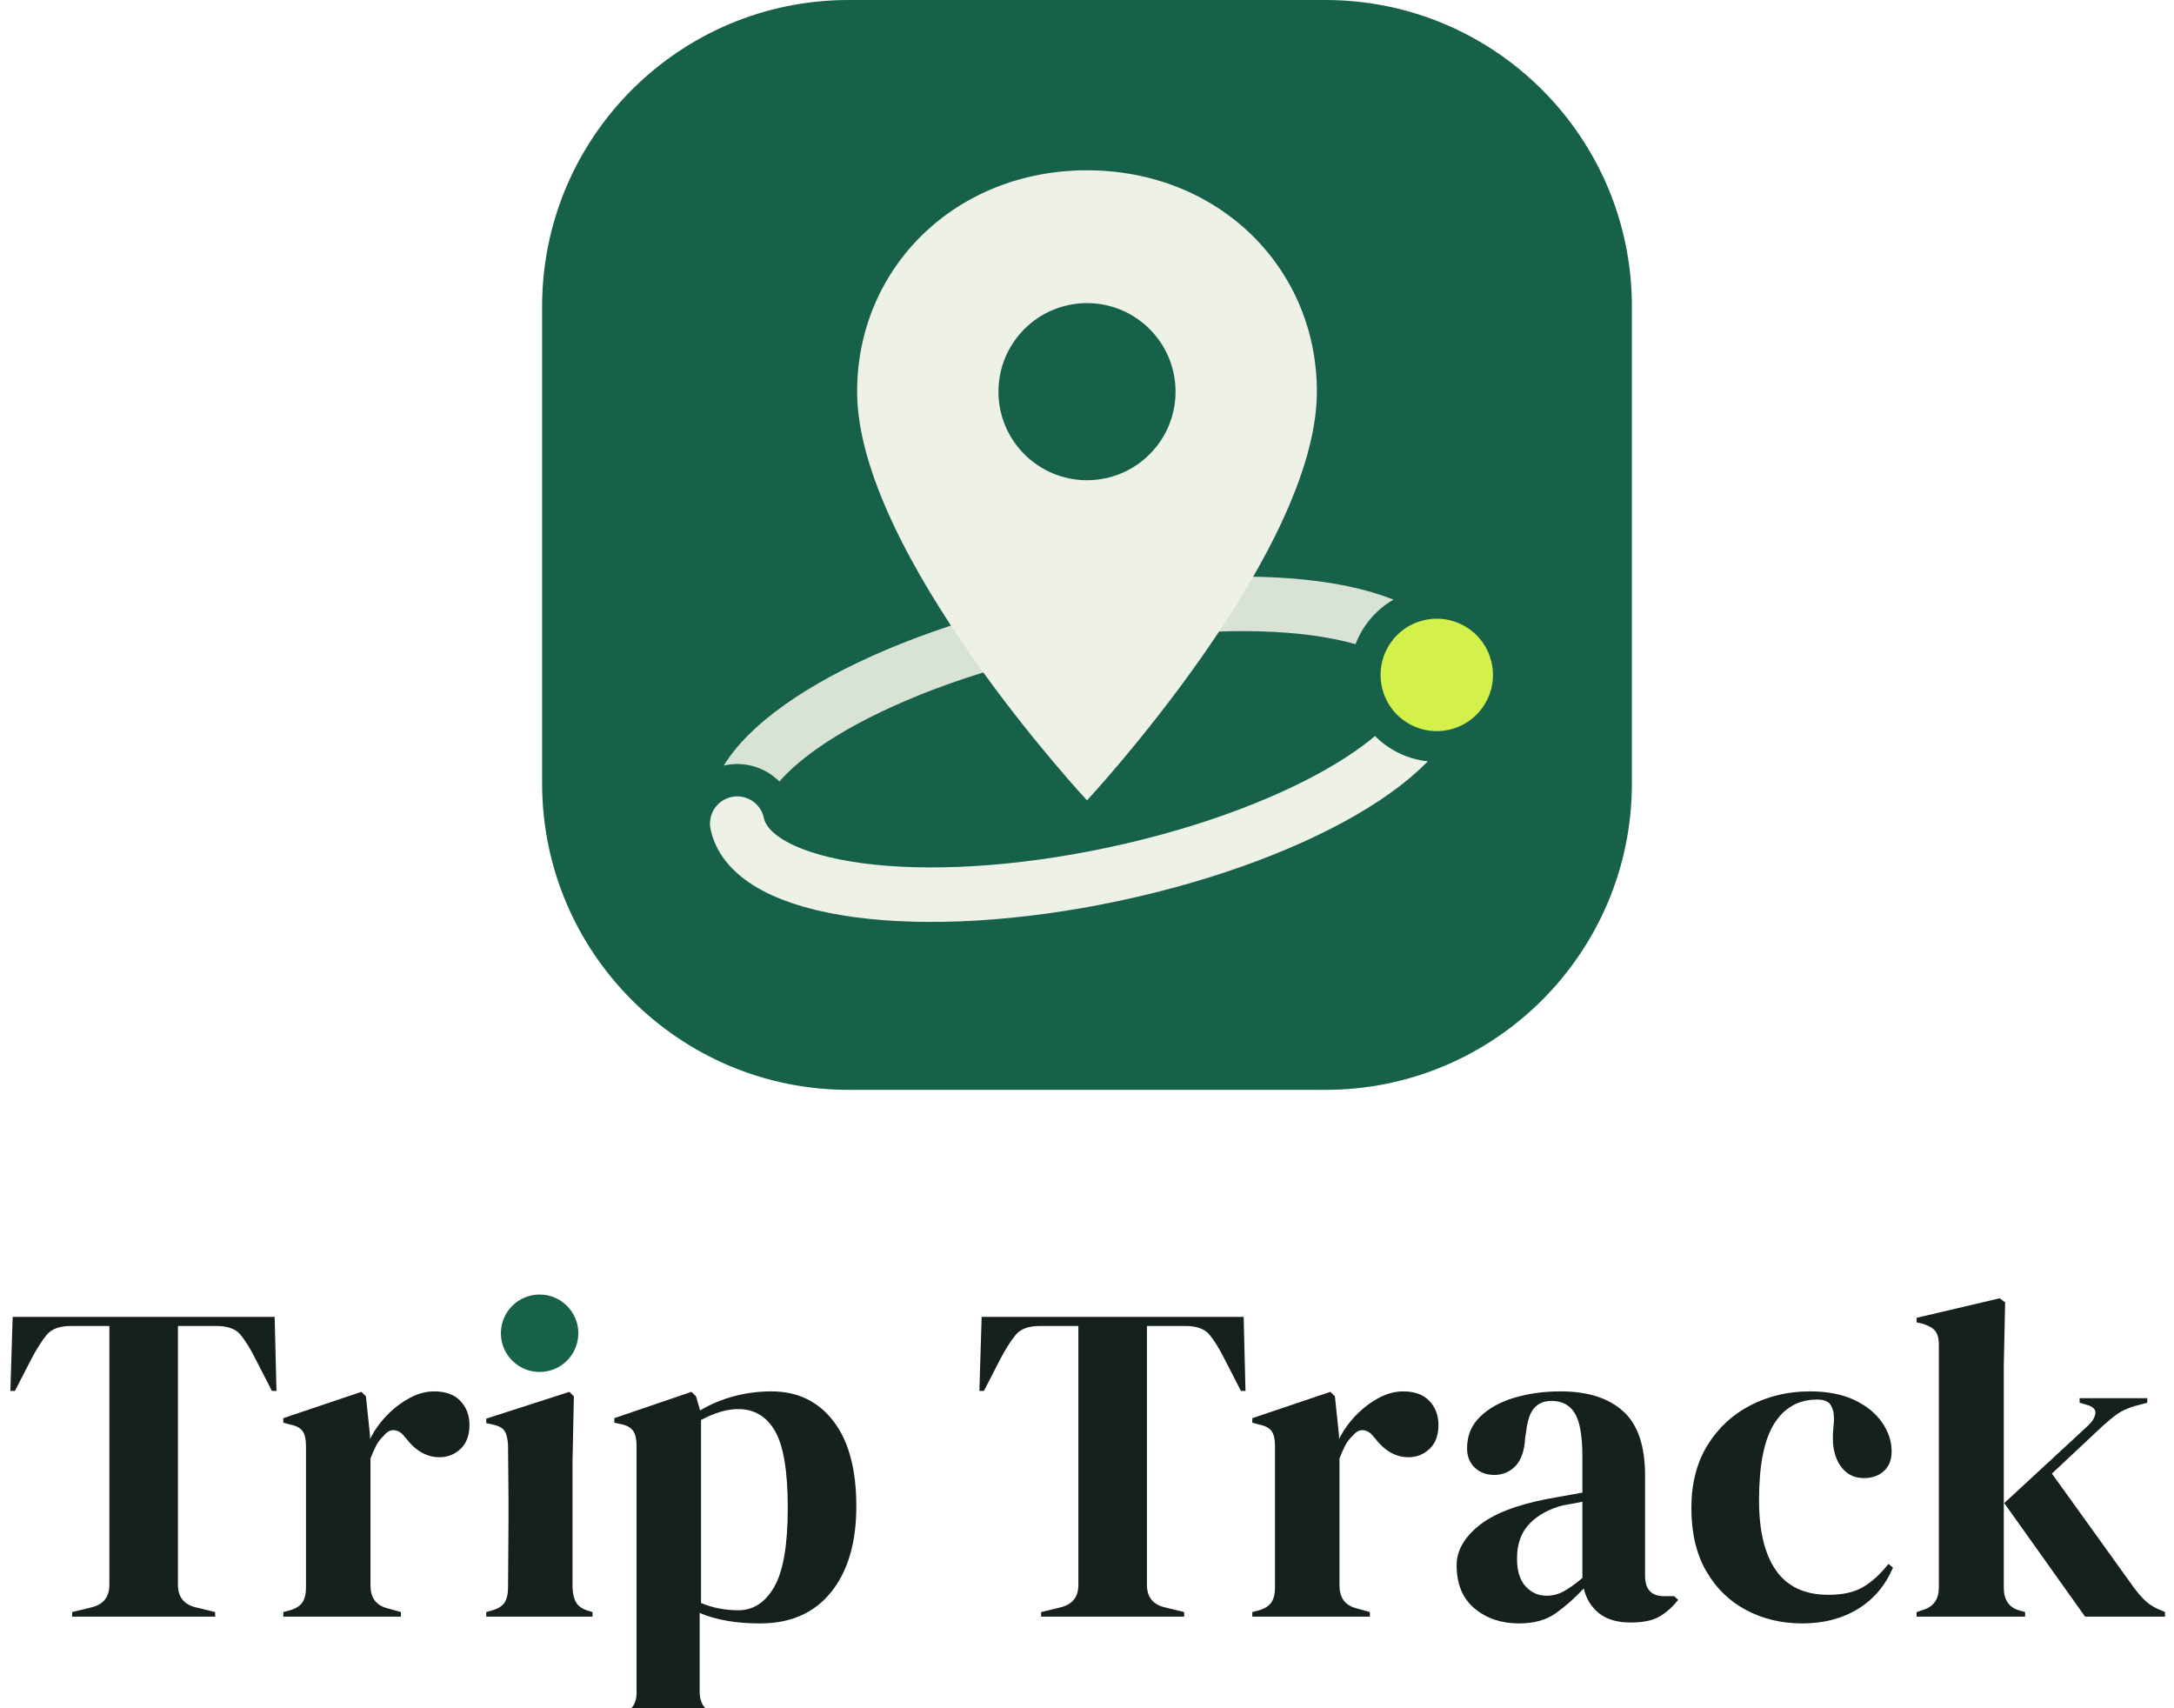
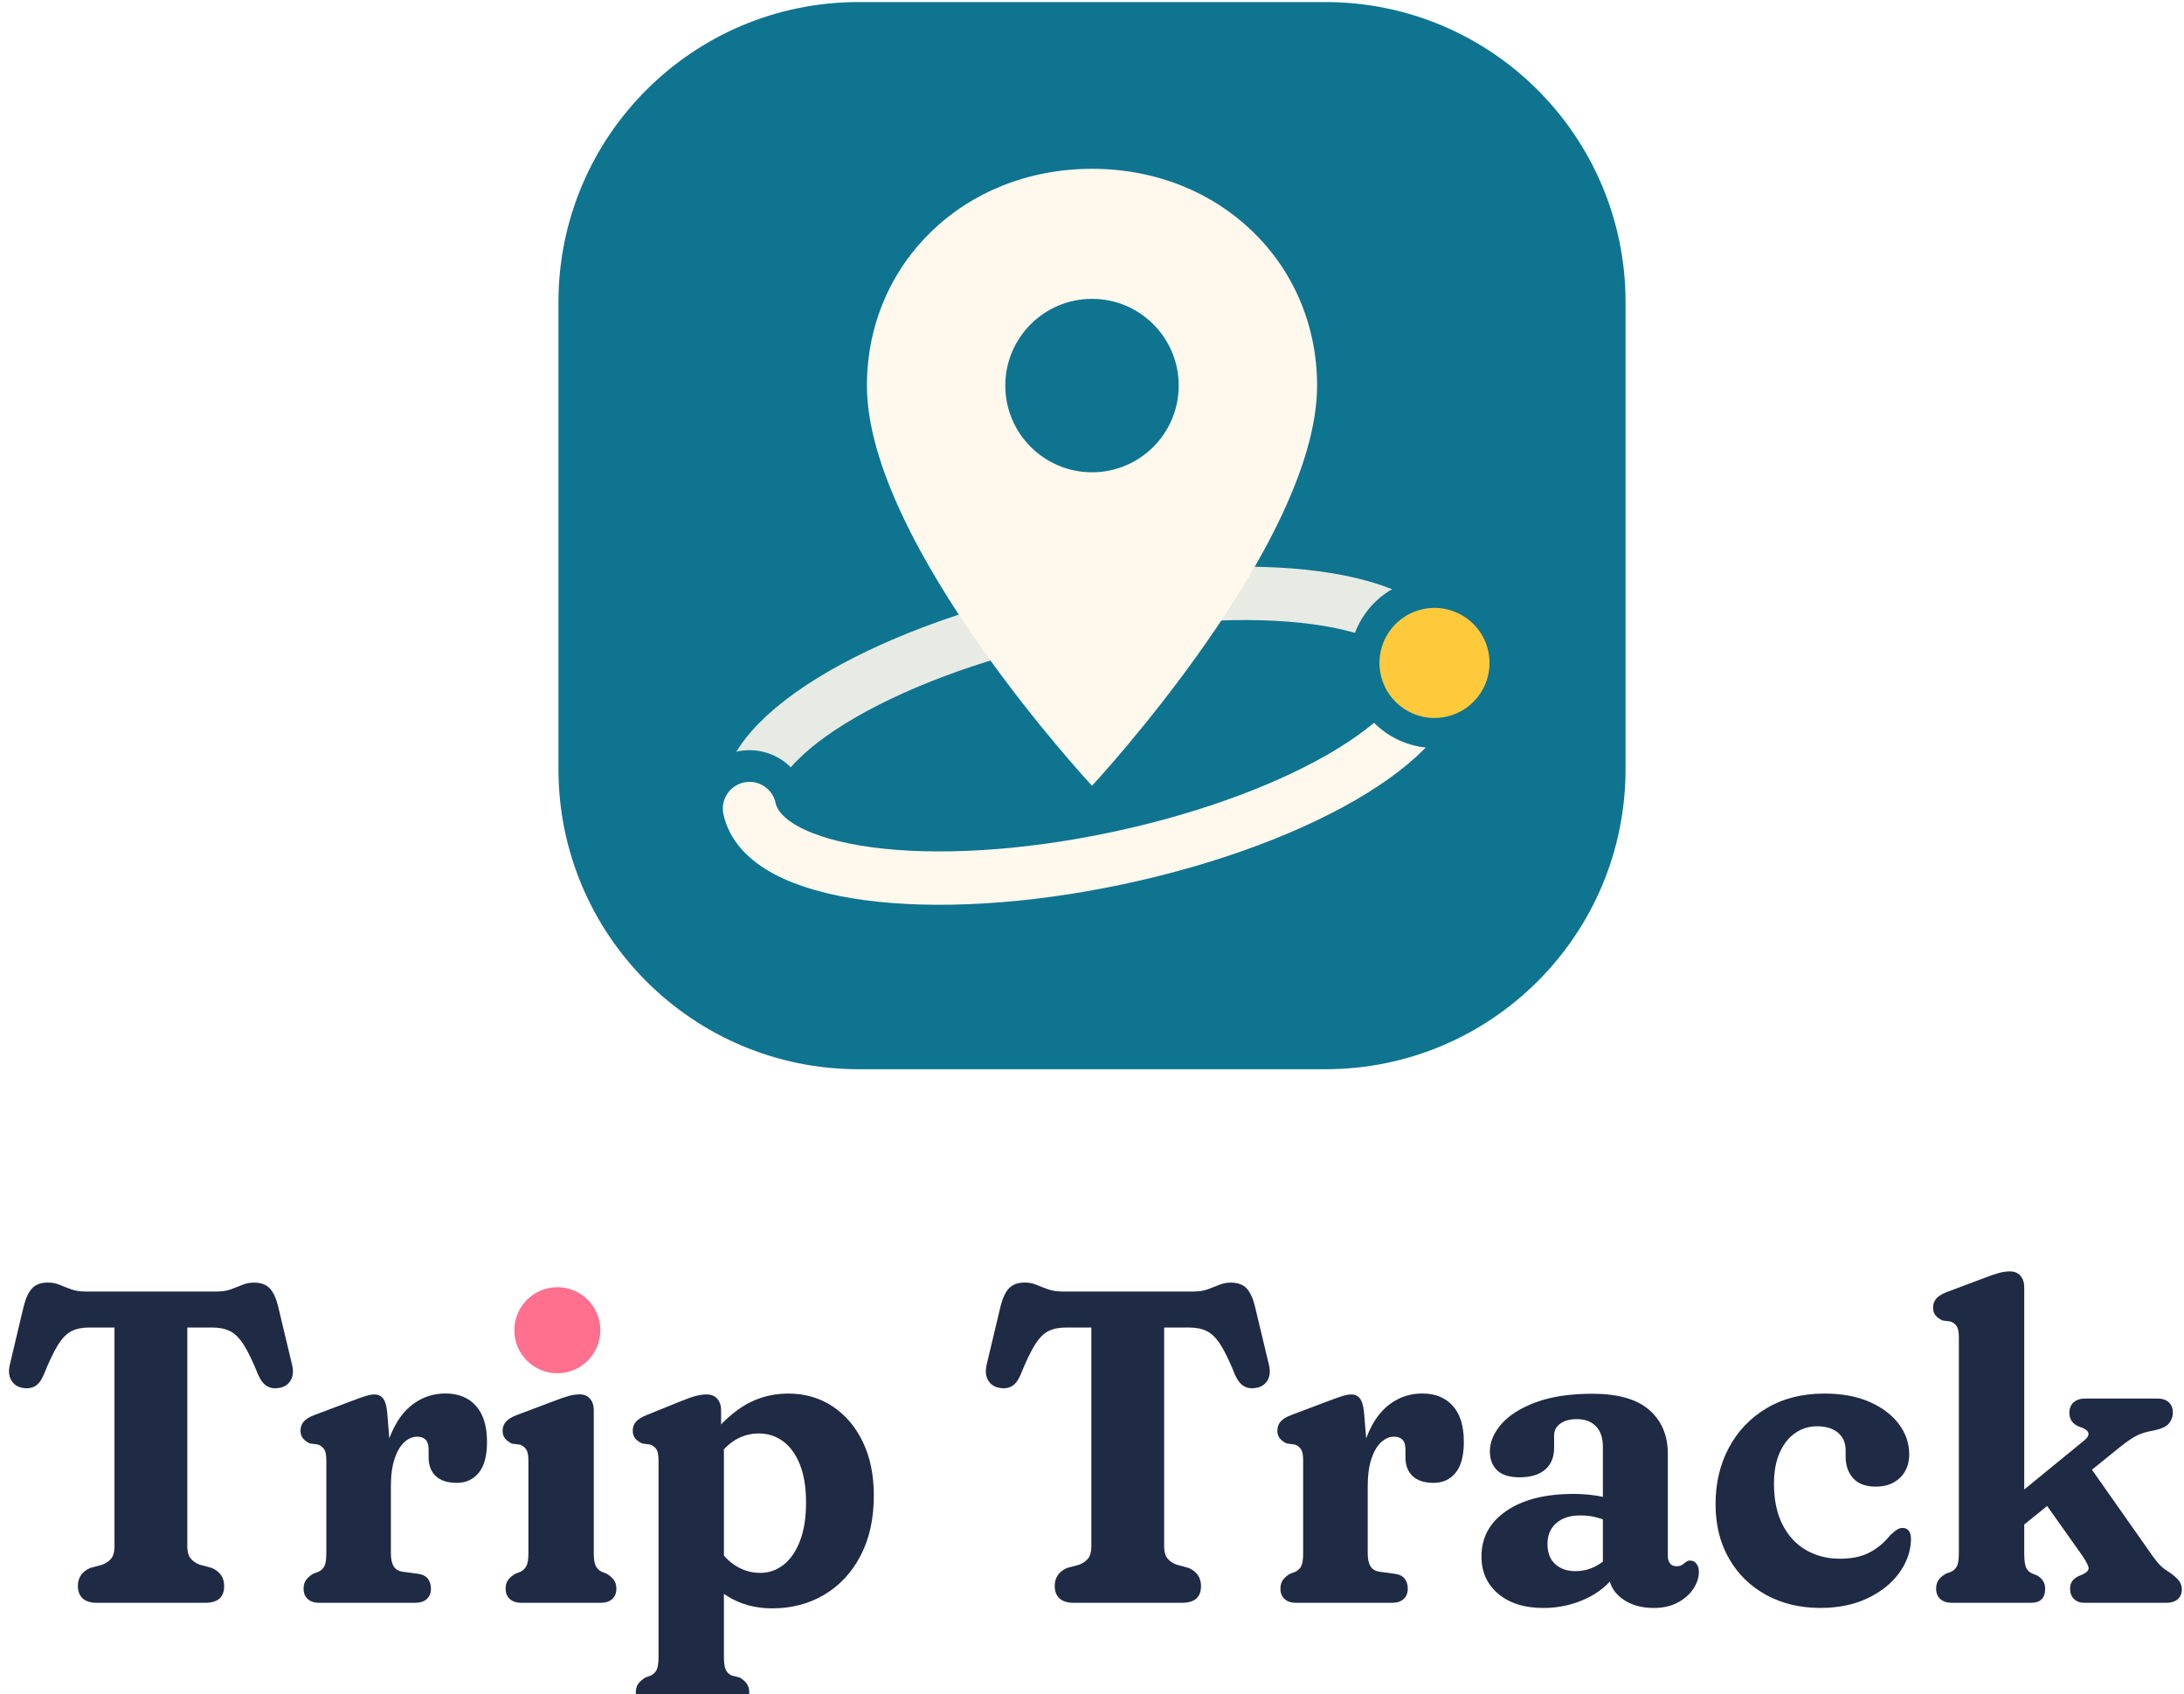
- <svg xmlns="http://www.w3.org/2000/svg" width="191" height="150" viewBox="0 0 191.28 150.40" role="img" aria-label="Trip Track">
-   <g transform="translate(47.64 0) scale(1.5)">
-     <rect width="64" height="64" rx="18" fill="#17614B" />
+ <svg xmlns="http://www.w3.org/2000/svg" width="196" height="152" viewBox="0 0 196.48 152.00" role="img" aria-label="Trip Track">
+   <g transform="translate(50.24 0) scale(1.5)">
+     <rect width="64" height="64" rx="18" fill="#0E7490" />
    <g transform="rotate(-12 32 44)">
-       <path d="M11 44A21 7.5 0 0 1 53 44" fill="none" stroke="#EDF1E6" stroke-width="3.2" stroke-linecap="round" opacity=".9" />
+       <path d="M11 44A21 7.5 0 0 1 53 44" fill="none" stroke="#FFF8EC" stroke-width="3.2" stroke-linecap="round" opacity=".9" />
    </g>
-     <path d="M32 10C24.3 10 18.5 15.7 18.5 23c0 9.5 13.5 24 13.5 24s13.5-14.5 13.5-24C45.5 15.7 39.7 10 32 10z" fill="#EDF1E6" />
-     <circle cx="32" cy="23" r="5.2" fill="#17614B" />
+     <path d="M32 10C24.3 10 18.5 15.7 18.5 23c0 9.5 13.5 24 13.5 24s13.5-14.5 13.5-24C45.5 15.7 39.7 10 32 10z" fill="#FFF8EC" />
+     <circle cx="32" cy="23" r="5.2" fill="#0E7490" />
    <g transform="rotate(-12 32 44)" fill="none" stroke-linecap="round">
-       <path d="M11 44A21 7.5 0 0 0 53 44" stroke="#17614B" stroke-width="7" />
-       <path d="M11 44A21 7.5 0 0 0 53 44" stroke="#EDF1E6" stroke-width="3.2" />
-       <circle cx="53" cy="44" r="4.2" fill="#D4F04A" stroke="#17614B" stroke-width="1.8" />
+       <path d="M11 44A21 7.5 0 0 0 53 44" stroke="#0E7490" stroke-width="7" />
+       <path d="M11 44A21 7.5 0 0 0 53 44" stroke="#FFF8EC" stroke-width="3.2" />
+       <circle cx="53" cy="44" r="4.2" fill="#FFC93C" stroke="#0E7490" stroke-width="1.8" />
    </g>
  </g>
-   <path d="M6.24 142.4V142.0L7.88 141.6Q9.52 141.24 9.52 139.6V116.8H6.12Q4.64 116.8 4.0 117.58Q3.36 118.36 2.64 119.72L1.2 122.52H0.8L1.0 116.0H24.08L24.24 122.52H23.84L22.4 119.72Q21.72 118.36 21.08 117.58Q20.44 116.8 18.96 116.8H15.56V139.6Q15.56 141.24 17.2 141.6L18.84 142.0V142.4Z" fill="#17211C" />
-   <path d="M24.84 142.4V142.0L25.44 141.84Q26.24 141.6 26.54 141.12Q26.84 140.64 26.84 139.88V127.36Q26.84 126.48 26.54 126.06Q26.24 125.64 25.44 125.48L24.84 125.32V124.92L31.72 122.6L32.12 123.0L32.48 126.44V126.76Q33.04 125.64 33.94 124.7Q34.84 123.76 35.94 123.16Q37.04 122.56 38.12 122.56Q39.64 122.56 40.44 123.4Q41.24 124.24 41.24 125.52Q41.24 126.88 40.46 127.62Q39.68 128.36 38.6 128.36Q36.92 128.36 35.64 126.68L35.56 126.6Q35.16 126.04 34.64 125.98Q34.12 125.92 33.68 126.48Q33.28 126.84 33.02 127.34Q32.76 127.84 32.52 128.48V139.64Q32.52 141.24 33.92 141.64L35.2 142.0V142.4Z" fill="#17211C" />
-   <path d="M42.72 142.4V142.0L43.28 141.84Q44.08 141.6 44.36 141.12Q44.64 140.64 44.64 139.84Q44.64 138.44 44.66 136.82Q44.68 135.2 44.68 134.0V132.08Q44.68 130.84 44.66 129.74Q44.64 128.64 44.64 127.32Q44.6 126.48 44.34 126.06Q44.08 125.64 43.28 125.48L42.72 125.36V124.96L50.04 122.6L50.44 123.0L50.32 128.68V139.88Q50.36 140.68 50.64 141.16Q50.92 141.64 51.68 141.88L52.08 142.0V142.4Z" fill="#17211C" />
-   <circle cx="47.42" cy="117.44" r="3.41" fill="#17614B" />
-   <path d="M54.0 151.6V151.2L54.48 151.04Q55.96 150.64 55.96 149.12V127.36Q55.96 126.48 55.66 126.04Q55.36 125.6 54.56 125.44L54.0 125.32V124.92L60.8 122.6L61.2 123.0L61.56 124.24Q62.88 123.44 64.5 123.0Q66.12 122.56 67.84 122.56Q71.28 122.56 73.3 125.18Q75.32 127.8 75.32 132.68Q75.32 137.48 73.1 140.24Q70.88 143.0 66.84 143.0Q63.68 143.0 61.52 142.08V149.0Q61.52 150.6 62.96 151.0L63.72 151.2V151.6ZM64.92 141.84Q66.92 141.84 68.1 139.76Q69.28 137.68 69.28 132.84Q69.28 128.0 68.16 126.06Q67.04 124.12 64.92 124.12Q63.44 124.12 61.64 125.08V141.2Q63.16 141.84 64.92 141.84Z" fill="#17211C" />
-   <path d="M91.6 142.4V142.0L93.24 141.6Q94.88 141.24 94.88 139.6V116.8H91.48Q90.0 116.8 89.36 117.58Q88.72 118.36 88.0 119.72L86.56 122.52H86.16L86.36 116.0H109.44L109.6 122.52H109.2L107.76 119.72Q107.08 118.36 106.44 117.58Q105.8 116.8 104.32 116.8H100.92V139.6Q100.92 141.24 102.56 141.6L104.2 142.0V142.4Z" fill="#17211C" />
-   <path d="M110.2 142.4V142.0L110.8 141.84Q111.6 141.6 111.9 141.12Q112.2 140.64 112.2 139.88V127.36Q112.2 126.48 111.9 126.06Q111.6 125.64 110.8 125.48L110.2 125.32V124.92L117.08 122.6L117.48 123.0L117.84 126.44V126.76Q118.4 125.64 119.3 124.7Q120.2 123.76 121.3 123.16Q122.4 122.56 123.48 122.56Q125.0 122.56 125.8 123.4Q126.6 124.24 126.6 125.52Q126.6 126.88 125.82 127.62Q125.04 128.36 123.96 128.36Q122.28 128.36 121.0 126.68L120.92 126.6Q120.52 126.04 120.0 125.98Q119.48 125.92 119.04 126.48Q118.64 126.84 118.38 127.34Q118.12 127.84 117.88 128.48V139.64Q117.88 141.24 119.28 141.64L120.56 142.0V142.4Z" fill="#17211C" />
-   <path d="M133.68 143.0Q131.36 143.0 129.78 141.68Q128.2 140.36 128.2 137.88Q128.2 136.0 130.12 134.42Q132.04 132.84 136.16 132.04Q136.8 131.92 137.6 131.78Q138.4 131.64 139.28 131.48V128.32Q139.28 125.6 138.62 124.5Q137.96 123.4 136.56 123.4Q135.6 123.4 135.04 124.02Q134.48 124.64 134.32 126.16L134.24 126.6Q134.16 128.32 133.4 129.12Q132.64 129.92 131.52 129.92Q130.48 129.92 129.8 129.28Q129.12 128.64 129.12 127.56Q129.12 125.92 130.26 124.8Q131.4 123.68 133.28 123.12Q135.16 122.56 137.36 122.56Q140.92 122.56 142.86 124.3Q144.8 126.04 144.8 129.96V138.8Q144.8 140.6 146.48 140.6H147.36L147.72 140.92Q146.96 141.88 146.06 142.4Q145.16 142.92 143.52 142.92Q141.76 142.92 140.74 142.1Q139.72 141.28 139.4 139.92Q138.2 141.2 136.94 142.1Q135.68 143.0 133.68 143.0ZM136.12 140.56Q136.92 140.56 137.62 140.18Q138.32 139.8 139.28 139.0V132.28Q138.88 132.36 138.48 132.44Q138.08 132.52 137.56 132.6Q135.72 133.08 134.62 134.22Q133.52 135.36 133.52 137.28Q133.52 138.92 134.28 139.74Q135.04 140.56 136.12 140.56Z" fill="#17211C" />
-   <path d="M158.64 143.0Q155.92 143.0 153.7 141.82Q151.48 140.64 150.18 138.38Q148.88 136.12 148.88 132.84Q148.88 129.6 150.3 127.3Q151.72 125.0 154.1 123.78Q156.48 122.56 159.32 122.56Q161.64 122.56 163.24 123.32Q164.84 124.08 165.68 125.3Q166.52 126.52 166.52 127.84Q166.52 128.96 165.84 129.58Q165.16 130.2 164.08 130.2Q162.92 130.2 162.2 129.36Q161.48 128.52 161.36 127.16Q161.32 126.28 161.4 125.66Q161.48 125.04 161.4 124.4Q161.24 123.72 160.9 123.5Q160.56 123.28 159.96 123.28Q157.52 123.28 156.18 125.4Q154.84 127.52 154.84 132.16Q154.84 136.2 156.34 138.34Q157.84 140.48 160.96 140.48Q162.84 140.48 164.0 139.8Q165.16 139.12 166.24 137.76L166.64 138.08Q165.64 140.44 163.56 141.72Q161.48 143.0 158.64 143.0Z" fill="#17211C" />
-   <path d="M168.72 142.4V142.0L169.32 141.8Q170.68 141.36 170.68 139.84V118.44Q170.68 117.64 170.36 117.24Q170.04 116.84 169.24 116.6L168.72 116.48V116.08L176.04 114.36L176.52 114.72L176.4 120.32V139.84Q176.4 141.44 177.72 141.84L178.28 142.0V142.4ZM183.56 142.4 176.44 132.4 183.84 125.56Q184.36 125.08 184.46 124.54Q184.56 124.0 183.76 123.76L183.08 123.56V123.16H189.04V123.56L187.84 123.88Q186.96 124.16 186.42 124.54Q185.88 124.92 185.12 125.6L180.64 129.8L187.8 139.76Q188.44 140.64 189 141.12Q189.56 141.6 190.44 141.92L190.6 142.0V142.4Z" fill="#17211C" />
+   <path d="M7.755 116.0H19.444Q20.229 116.0 20.782 115.797Q21.335 115.594 21.814 115.395Q22.293 115.196 22.83 115.196Q23.783 115.196 24.266 115.708Q24.749 116.219 25.024 117.348L26.267 122.549Q26.48 123.394 26.167 123.959Q25.853 124.524 25.169 124.659Q24.538 124.788 24.057 124.529Q23.575 124.269 23.232 123.5Q22.521 121.729 21.941 120.811Q21.36 119.893 20.706 119.565Q20.051 119.237 19.099 119.237H16.851V138.931Q16.851 139.631 17.14 139.997Q17.429 140.362 17.974 140.574L19.063 140.866Q20.167 141.362 20.167 142.494Q20.167 144.0 18.454 144.0H8.719Q7.867 144.0 7.437 143.602Q7.006 143.204 7.006 142.486Q7.006 141.362 8.109 140.866L9.198 140.574Q9.745 140.362 10.022 139.997Q10.3 139.631 10.3 138.931V119.237H8.008Q7.071 119.237 6.427 119.564Q5.783 119.89 5.211 120.808Q4.64 121.726 3.929 123.5Q3.6 124.269 3.121 124.529Q2.642 124.788 1.995 124.659Q1.318 124.524 1.003 123.959Q0.688 123.394 0.89 122.549L2.128 117.342Q2.409 116.213 2.896 115.702Q3.382 115.19 4.322 115.19Q4.875 115.19 5.355 115.391Q5.835 115.591 6.396 115.795Q6.956 116.0 7.755 116.0Z" fill="#1F2A44" />
+   <path d="M34.351 133.82Q34.351 130.9 35.114 128.98Q35.877 127.06 37.173 126.115Q38.468 125.17 40.067 125.17Q41.822 125.17 42.817 126.281Q43.813 127.393 43.813 129.517Q43.813 131.407 43.067 132.308Q42.321 133.21 41.106 133.21Q39.848 133.21 39.203 132.6Q38.559 131.991 38.559 130.923V130.193Q38.559 129.597 38.289 129.326Q38.019 129.055 37.536 129.055Q36.911 129.055 36.368 129.556Q35.826 130.058 35.495 131.054Q35.165 132.05 35.165 133.53ZM34.831 126.843 35.165 130.899V139.525Q35.165 140.299 35.411 140.709Q35.658 141.119 36.229 141.206L37.622 141.394Q38.223 141.478 38.496 141.84Q38.769 142.202 38.769 142.726Q38.769 143.313 38.399 143.656Q38.03 144.0 37.341 144.0H28.719Q28.067 144.0 27.689 143.663Q27.311 143.326 27.311 142.726Q27.311 142.257 27.53 141.951Q27.749 141.645 28.16 141.394L28.661 141.206Q29.014 141.038 29.185 140.699Q29.357 140.36 29.357 139.525V131.209Q29.357 130.485 29.168 130.194Q28.979 129.904 28.607 129.761L27.873 129.665Q27.462 129.469 27.249 129.199Q27.035 128.929 27.035 128.509Q27.035 128.035 27.331 127.693Q27.627 127.352 28.297 127.103L31.687 125.826Q32.381 125.56 32.865 125.408Q33.349 125.256 33.685 125.256Q34.167 125.256 34.451 125.599Q34.735 125.942 34.831 126.843Z" fill="#1F2A44" />
+   <path d="M53.418 126.674V139.519Q53.418 140.351 53.6 140.691Q53.783 141.032 54.114 141.2L54.584 141.391Q55 141.638 55.225 141.943Q55.451 142.248 55.451 142.723Q55.451 143.326 55.075 143.663Q54.699 144.0 54.036 144.0H46.899Q46.253 144.0 45.87 143.663Q45.488 143.326 45.488 142.723Q45.488 142.248 45.713 141.943Q45.938 141.638 46.355 141.391L46.838 141.2Q47.173 141.032 47.355 140.691Q47.537 140.351 47.537 139.519V131.224Q47.537 130.505 47.345 130.21Q47.153 129.915 46.787 129.776L46.053 129.68Q45.651 129.48 45.433 129.211Q45.215 128.943 45.215 128.523Q45.215 128.049 45.513 127.71Q45.81 127.37 46.477 127.114L49.865 125.839Q50.635 125.542 51.151 125.396Q51.666 125.25 52.152 125.25Q52.748 125.25 53.083 125.643Q53.418 126.037 53.418 126.674Z" fill="#1F2A44" />
+   <circle cx="50.14" cy="119.48" r="3.87" fill="#FF6F8E" />
+   <path d="M64.873 126.68V128.706L65.126 129.294V148.86Q65.126 149.695 65.299 150.037Q65.473 150.379 65.822 150.541L66.557 150.729Q66.961 150.963 67.183 151.277Q67.406 151.592 67.406 152.061Q67.406 152.654 67.033 152.995Q66.661 153.335 65.998 153.335H58.607Q57.955 153.335 57.577 152.998Q57.199 152.661 57.199 152.061Q57.199 151.592 57.421 151.285Q57.644 150.979 58.048 150.729L58.549 150.541Q58.902 150.373 59.073 150.034Q59.245 149.695 59.245 148.86V131.209Q59.245 130.485 59.056 130.194Q58.868 129.904 58.495 129.761L57.761 129.665Q57.35 129.462 57.137 129.195Q56.924 128.929 56.924 128.509Q56.924 128.035 57.216 127.707Q57.509 127.379 58.185 127.103L61.208 125.883Q62.015 125.55 62.554 125.403Q63.092 125.256 63.567 125.256Q64.191 125.256 64.532 125.65Q64.873 126.043 64.873 126.68ZM63.938 131.922 62.939 130.51Q64.441 128.012 66.437 126.594Q68.434 125.177 70.908 125.177Q73.161 125.177 74.899 126.327Q76.637 127.477 77.625 129.533Q78.613 131.589 78.613 134.339Q78.613 137.494 77.413 139.774Q76.214 142.053 74.149 143.276Q72.085 144.5 69.474 144.5Q67.207 144.5 65.453 143.411Q63.699 142.322 62.56 140.307L64.121 138.209Q64.962 139.854 66.047 140.582Q67.133 141.309 68.378 141.309Q69.565 141.309 70.499 140.572Q71.433 139.836 71.974 138.424Q72.515 137.013 72.515 134.992Q72.515 132.936 71.959 131.554Q71.404 130.172 70.445 129.469Q69.486 128.766 68.26 128.766Q66.928 128.766 65.836 129.558Q64.744 130.35 63.938 131.922Z" fill="#1F2A44" />
+   <path d="M95.635 116.0H107.324Q108.109 116.0 108.662 115.797Q109.215 115.594 109.694 115.395Q110.173 115.196 110.71 115.196Q111.663 115.196 112.146 115.708Q112.629 116.219 112.904 117.348L114.147 122.549Q114.36 123.394 114.047 123.959Q113.733 124.524 113.049 124.659Q112.418 124.788 111.937 124.529Q111.455 124.269 111.112 123.5Q110.401 121.729 109.821 120.811Q109.24 119.893 108.586 119.565Q107.931 119.237 106.979 119.237H104.731V138.931Q104.731 139.631 105.02 139.997Q105.309 140.362 105.854 140.574L106.943 140.866Q108.047 141.362 108.047 142.494Q108.047 144.0 106.334 144.0H96.599Q95.747 144.0 95.317 143.602Q94.886 143.204 94.886 142.486Q94.886 141.362 95.989 140.866L97.078 140.574Q97.625 140.362 97.902 139.997Q98.18 139.631 98.18 138.931V119.237H95.888Q94.951 119.237 94.307 119.564Q93.663 119.89 93.091 120.808Q92.52 121.726 91.809 123.5Q91.48 124.269 91.001 124.529Q90.522 124.788 89.875 124.659Q89.198 124.524 88.883 123.959Q88.568 123.394 88.77 122.549L90.008 117.342Q90.289 116.213 90.776 115.702Q91.262 115.19 92.202 115.19Q92.755 115.19 93.235 115.391Q93.715 115.591 94.276 115.795Q94.836 116.0 95.635 116.0Z" fill="#1F2A44" />
+   <path d="M122.231 133.82Q122.231 130.9 122.994 128.98Q123.757 127.06 125.053 126.115Q126.348 125.17 127.947 125.17Q129.702 125.17 130.697 126.281Q131.693 127.393 131.693 129.517Q131.693 131.407 130.947 132.308Q130.201 133.21 128.986 133.21Q127.728 133.21 127.083 132.6Q126.439 131.991 126.439 130.923V130.193Q126.439 129.597 126.169 129.326Q125.899 129.055 125.416 129.055Q124.791 129.055 124.248 129.556Q123.706 130.058 123.375 131.054Q123.045 132.05 123.045 133.53ZM122.711 126.843 123.045 130.899V139.525Q123.045 140.299 123.291 140.709Q123.538 141.119 124.109 141.206L125.502 141.394Q126.103 141.478 126.376 141.84Q126.649 142.202 126.649 142.726Q126.649 143.313 126.279 143.656Q125.91 144.0 125.221 144.0H116.599Q115.947 144.0 115.569 143.663Q115.191 143.326 115.191 142.726Q115.191 142.257 115.41 141.951Q115.629 141.645 116.04 141.394L116.541 141.206Q116.894 141.038 117.065 140.699Q117.237 140.36 117.237 139.525V131.209Q117.237 130.485 117.048 130.194Q116.859 129.904 116.487 129.761L115.753 129.665Q115.342 129.469 115.129 129.199Q114.915 128.929 114.915 128.509Q114.915 128.035 115.211 127.693Q115.507 127.352 116.177 127.103L119.567 125.826Q120.261 125.56 120.745 125.408Q121.229 125.256 121.565 125.256Q122.047 125.256 122.331 125.599Q122.615 125.942 122.711 126.843Z" fill="#1F2A44" />
+   <path d="M144.712 141.237V140.649L144.2 140.44V129.943Q144.2 128.77 143.579 128.123Q142.958 127.476 141.864 127.476Q140.923 127.476 140.369 127.882Q139.815 128.287 139.815 128.923V130.033Q139.815 131.325 139.006 132.017Q138.197 132.71 136.695 132.71Q135.348 132.71 134.692 132.085Q134.036 131.461 134.036 130.391Q134.036 129.102 135.078 127.911Q136.121 126.721 138.181 125.958Q140.241 125.194 143.272 125.194Q146.695 125.194 148.37 126.649Q150.045 128.103 150.045 130.62V139.812Q150.045 140.185 150.231 140.447Q150.417 140.709 150.836 140.709Q151.089 140.709 151.248 140.63Q151.407 140.551 151.534 140.431Q151.641 140.342 151.758 140.27Q151.875 140.199 152.035 140.199Q152.413 140.199 152.625 140.488Q152.837 140.776 152.837 141.211Q152.837 141.991 152.34 142.741Q151.843 143.491 150.933 143.978Q150.024 144.465 148.777 144.465Q147.019 144.465 145.866 143.577Q144.712 142.689 144.712 141.237ZM133.278 139.84Q133.278 137.26 135.517 135.733Q137.756 134.205 141.554 134.205Q142.616 134.205 143.579 134.355Q144.542 134.505 145.2 134.775L144.637 136.672Q144.06 136.414 143.46 136.277Q142.86 136.139 142.151 136.139Q140.808 136.139 140.012 136.829Q139.217 137.518 139.217 138.709Q139.217 139.893 139.915 140.522Q140.612 141.152 141.721 141.152Q142.703 141.152 143.546 140.712Q144.388 140.273 144.935 139.555L145.408 141.357Q144.411 142.833 142.638 143.649Q140.864 144.465 138.835 144.465Q136.296 144.465 134.787 143.189Q133.278 141.913 133.278 139.84Z" fill="#1F2A44" />
+   <path d="M171.76 130.644Q171.76 131.943 170.937 132.746Q170.114 133.549 168.758 133.549Q167.403 133.549 166.721 132.799Q166.039 132.048 166.039 130.844V130.265Q166.039 129.284 165.358 128.703Q164.677 128.122 163.465 128.122Q162.369 128.122 161.491 128.735Q160.614 129.348 160.103 130.501Q159.593 131.653 159.593 133.28Q159.593 135.482 160.375 136.993Q161.156 138.503 162.496 139.268Q163.835 140.033 165.514 140.033Q167.172 140.033 168.244 139.445Q169.316 138.857 170.042 137.923Q170.46 137.537 170.699 137.397Q170.939 137.257 171.184 137.264Q171.532 137.272 171.73 137.531Q171.927 137.79 171.918 138.328Q171.868 139.94 170.839 141.34Q169.811 142.739 167.993 143.6Q166.175 144.461 163.762 144.461Q161.024 144.461 158.89 143.293Q156.757 142.125 155.547 140.022Q154.337 137.919 154.337 135.116Q154.337 132.289 155.541 130.038Q156.745 127.788 158.949 126.482Q161.152 125.177 164.138 125.177Q166.495 125.177 168.202 125.931Q169.91 126.685 170.835 127.928Q171.76 129.171 171.76 130.644Z" fill="#1F2A44" />
+   <path d="M175.589 144.0Q174.937 144.0 174.559 143.663Q174.181 143.326 174.181 142.726Q174.181 142.257 174.4 141.947Q174.619 141.638 175.03 141.394L175.53 141.206Q175.884 141.038 176.055 140.699Q176.226 140.36 176.226 139.525V120.142Q176.226 119.417 176.038 119.127Q175.849 118.836 175.476 118.694L174.743 118.598Q174.332 118.402 174.119 118.132Q173.905 117.861 173.905 117.442Q173.905 116.968 174.198 116.629Q174.491 116.291 175.167 116.035L178.5 114.785Q179.307 114.471 179.82 114.33Q180.333 114.189 180.815 114.189Q181.431 114.189 181.769 114.583Q182.107 114.976 182.107 115.613V139.525Q182.107 140.422 182.258 140.792Q182.409 141.161 182.776 141.342L183.297 141.557Q183.989 141.984 183.989 142.726Q183.989 144.0 182.711 144.0ZM180.222 135.349 187.507 129.389Q187.9 129.078 187.889 128.8Q187.877 128.521 187.459 128.309L186.878 128.082Q186.492 127.861 186.331 127.577Q186.169 127.293 186.169 126.914Q186.169 126.302 186.556 125.962Q186.944 125.622 187.622 125.622H194.069Q194.732 125.622 195.105 125.955Q195.478 126.289 195.478 126.895Q195.478 127.442 195.111 127.881Q194.745 128.319 193.59 128.53Q192.862 128.658 192.274 128.936Q191.686 129.214 190.704 130.002L181.048 137.813ZM187.252 130.683 193.675 139.818Q194.096 140.398 194.404 140.691Q194.713 140.985 195.139 141.236Q195.721 141.636 196.003 141.985Q196.286 142.335 196.286 142.794Q196.286 143.36 195.913 143.68Q195.541 144.0 194.877 144.0H187.513Q186.942 144.0 186.588 143.66Q186.234 143.319 186.234 142.726Q186.234 142.359 186.387 142.107Q186.54 141.855 186.896 141.646L187.421 141.417Q187.994 141.135 187.879 140.758Q187.764 140.381 187.219 139.6L183.186 133.905Z" fill="#1F2A44" />
</svg>
